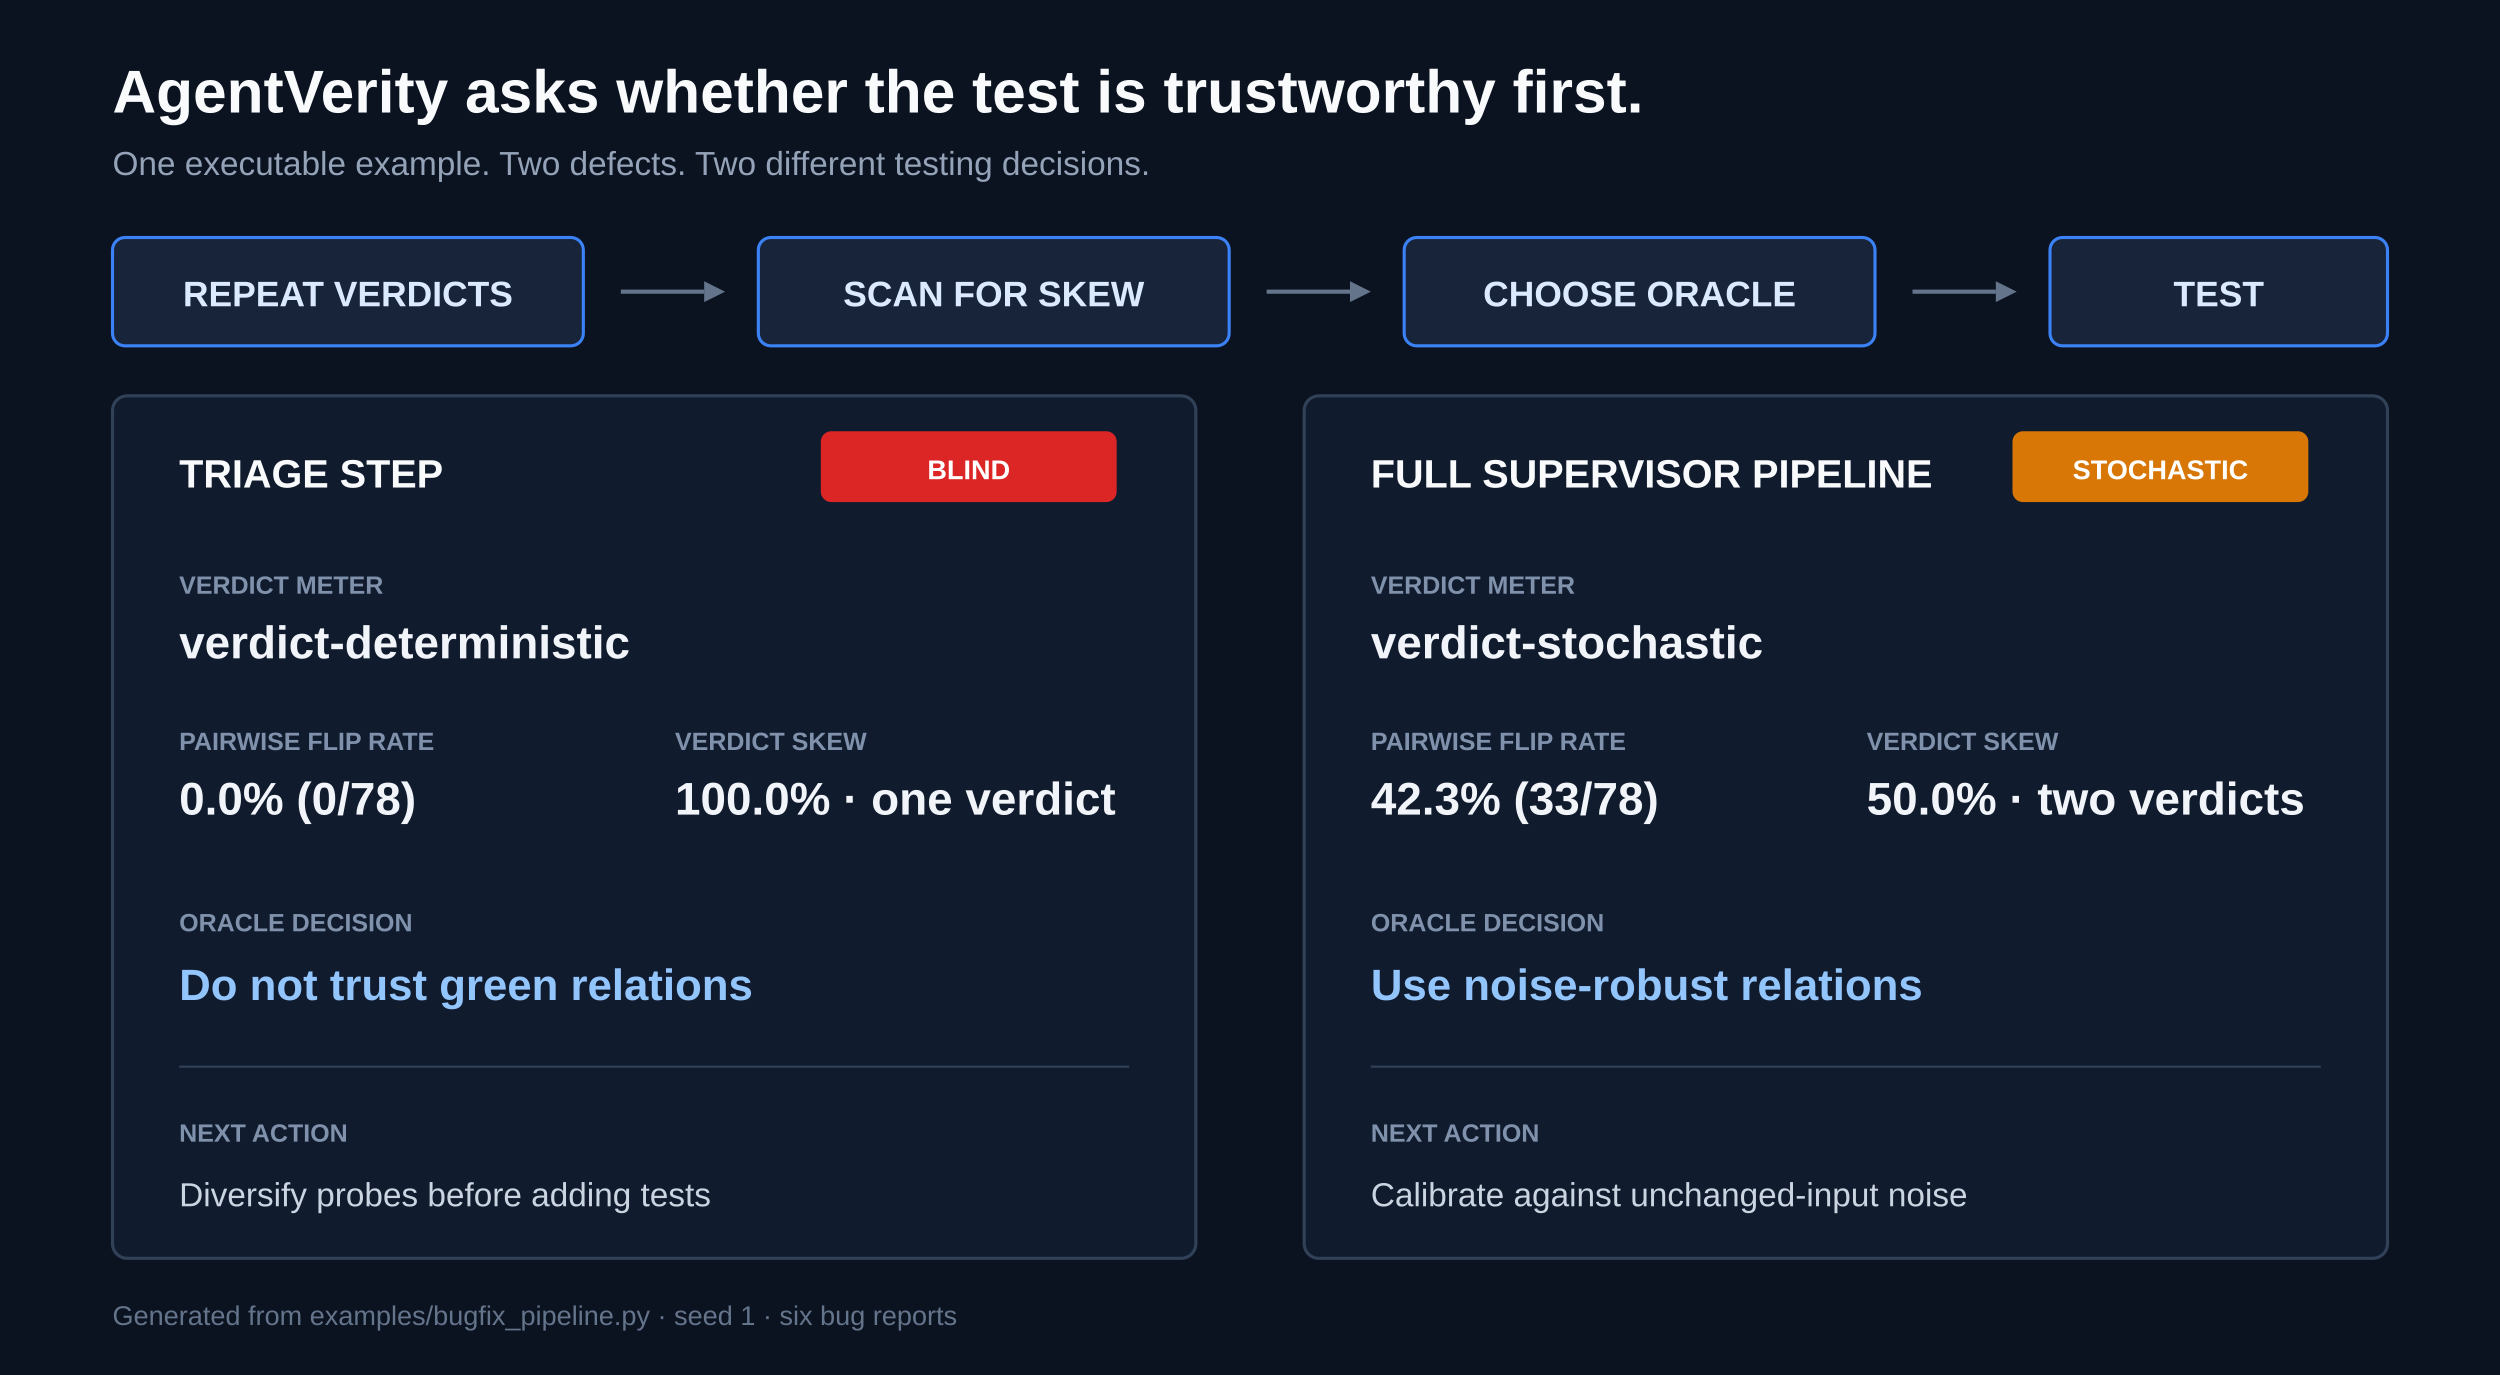
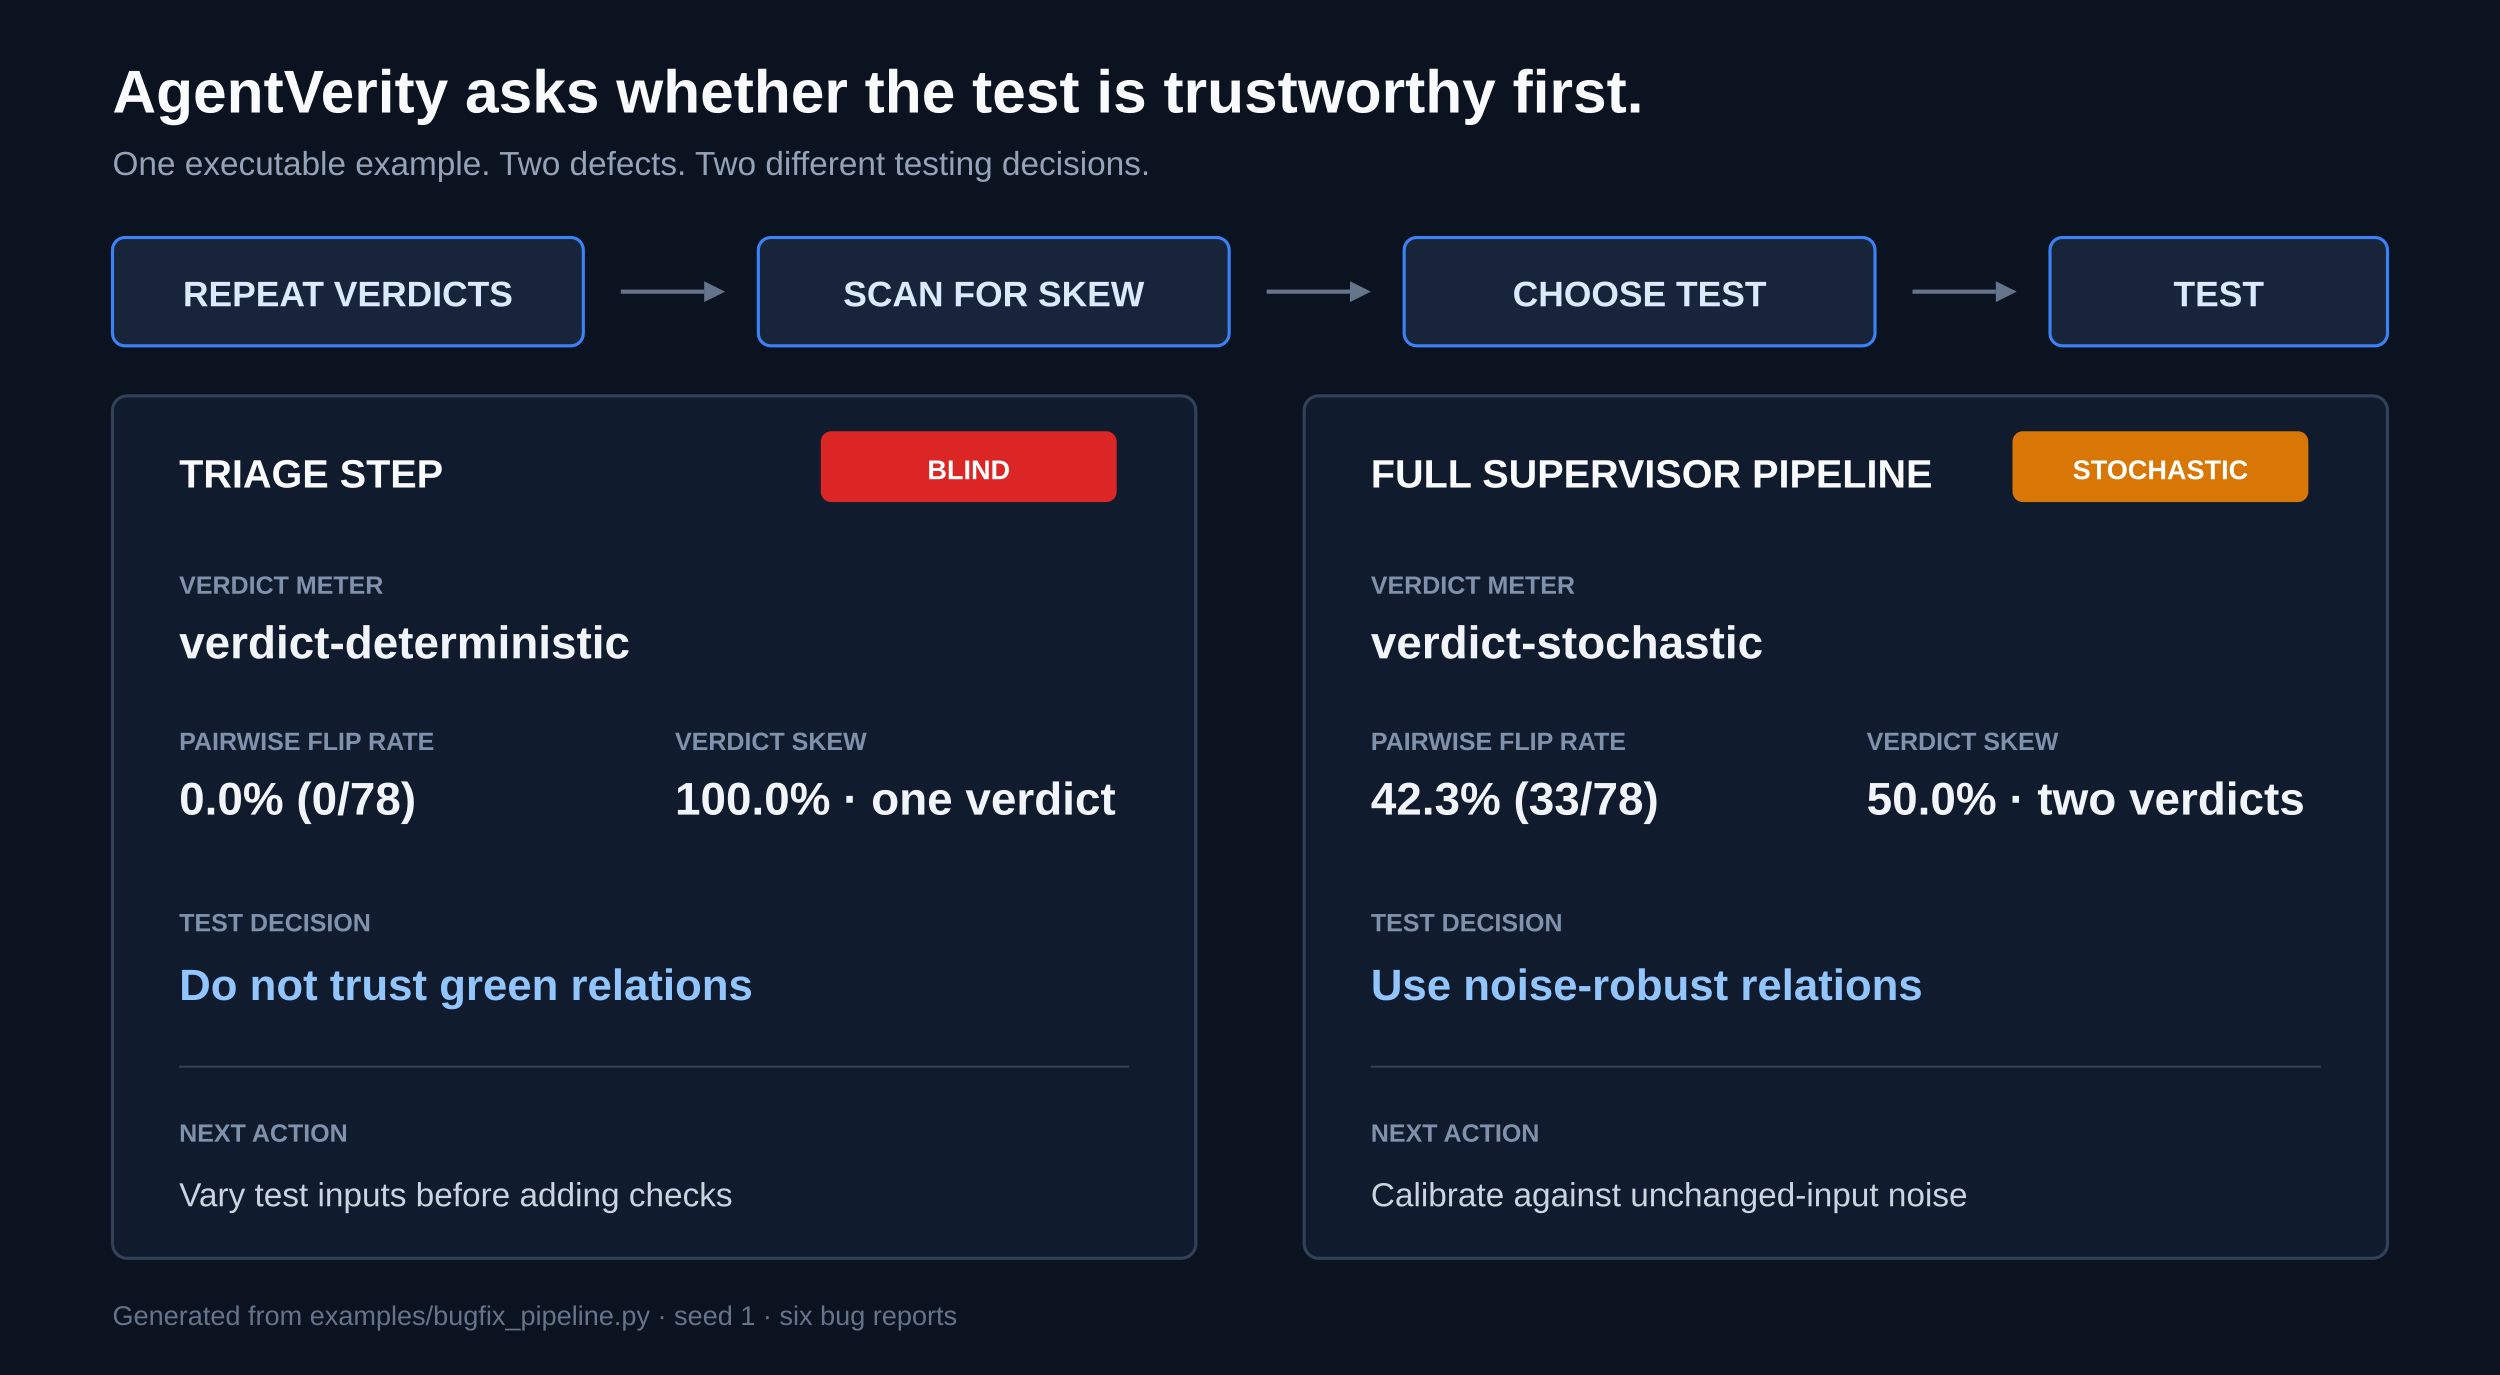
<svg xmlns="http://www.w3.org/2000/svg" width="1200" height="660" viewBox="0 0 1200 660" role="img" aria-label="AgentVerity diagnostic report for a toy multi-agent bug-fix pipeline">
  <style>
  .bg { fill: #0b1220; }
  .panel { fill: #111b2e; stroke: #314158; stroke-width: 1.5; }
  .route { fill: #17243a; stroke: #3b82f6; stroke-width: 1.5; }
  text { font-family: Arial, sans-serif; }
  .routeText { fill: #dbeafe; font-size: 17px; font-weight: 600;
    text-anchor: middle; }
  .flow { stroke: #64748b; stroke-width: 2; }
  .headline { fill: #f8fafc; font-size: 29px; font-weight: 700; }
  .subhead { fill: #94a3b8; font-size: 16px; font-weight: 400; }
  .eyebrow { fill: #f8fafc; font-size: 19px; font-weight: 700; }
  .label { fill: #7f91ab; font-size: 12px; font-weight: 700; }
  .value { fill: #f1f5f9; font-size: 22px; font-weight: 600; }
  .decision { fill: #93c5fd; font-size: 21px; font-weight: 700; }
  .action { fill: #cbd5e1; font-size: 16px; font-weight: 500; }
  .badge { fill: #ffffff; font-size: 13px; font-weight: 700;
    text-anchor: middle; }
  .danger { fill: #dc2626; }
  .warning { fill: #d97706; }
  .rule { stroke: #314158; stroke-width: 1; }
  .footer { fill: #64748b; font-size: 13px; font-weight: 400; }
</style>
  <rect width="1200" height="660" class="bg" />
  <text x="54" y="54" class="headline">AgentVerity asks whether the test is trustworthy first.</text>
  <text x="54" y="84" class="subhead">One executable example. Two defects. Two different testing decisions.</text>
  <rect x="54" y="114" width="226" height="52" rx="6" class="route" />
  <rect x="364" y="114" width="226" height="52" rx="6" class="route" />
  <rect x="674" y="114" width="226" height="52" rx="6" class="route" />
  <rect x="984" y="114" width="162" height="52" rx="6" class="route" />
  <text x="167" y="147" class="routeText">REPEAT VERDICTS</text>
  <text x="477" y="147" class="routeText">SCAN FOR SKEW</text>
-   <text x="787" y="147" class="routeText">CHOOSE ORACLE</text>
+   <text x="787" y="147" class="routeText">CHOOSE TEST</text>
  <text x="1065" y="147" class="routeText">TEST</text>
  <line x1="298" y1="140" x2="338" y2="140" class="flow" />
  <path d="M 338 135 L 348 140 L 338 145 z" fill="#64748b" />
  <line x1="608" y1="140" x2="648" y2="140" class="flow" />
  <path d="M 648 135 L 658 140 L 648 145 z" fill="#64748b" />
  <line x1="918" y1="140" x2="958" y2="140" class="flow" />
  <path d="M 958 135 L 968 140 L 958 145 z" fill="#64748b" />
  <rect x="54" y="190" width="520" height="414" rx="7" class="panel" />
  <rect x="626" y="190" width="520" height="414" rx="7" class="panel" />
  <text x="86" y="234" class="eyebrow">TRIAGE STEP</text>
  <rect x="394" y="207" width="142" height="34" rx="5" class="danger" />
  <text x="465" y="230" class="badge">BLIND</text>
  <text x="86" y="285" class="label">VERDICT METER</text>
  <text x="86" y="316" class="value">verdict-deterministic</text>
  <text x="86" y="360" class="label">PAIRWISE FLIP RATE</text>
  <text x="86" y="391" class="value">0.0% (0/78)</text>
  <text x="324" y="360" class="label">VERDICT SKEW</text>
  <text x="324" y="391" class="value">100.0% · one verdict</text>
-   <text x="86" y="447" class="label">ORACLE DECISION</text>
+   <text x="86" y="447" class="label">TEST DECISION</text>
  <text x="86" y="480" class="decision">Do not trust green relations</text>
  <line x1="86" y1="512" x2="542" y2="512" class="rule" />
  <text x="86" y="548" class="label">NEXT ACTION</text>
-   <text x="86" y="579" class="action">Diversify probes before adding tests</text>
+   <text x="86" y="579" class="action">Vary test inputs before adding checks</text>
  <text x="658" y="234" class="eyebrow">FULL SUPERVISOR PIPELINE</text>
  <rect x="966" y="207" width="142" height="34" rx="5" class="warning" />
  <text x="1037" y="230" class="badge">STOCHASTIC</text>
  <text x="658" y="285" class="label">VERDICT METER</text>
  <text x="658" y="316" class="value">verdict-stochastic</text>
  <text x="658" y="360" class="label">PAIRWISE FLIP RATE</text>
  <text x="658" y="391" class="value">42.3% (33/78)</text>
  <text x="896" y="360" class="label">VERDICT SKEW</text>
  <text x="896" y="391" class="value">50.0% · two verdicts</text>
-   <text x="658" y="447" class="label">ORACLE DECISION</text>
+   <text x="658" y="447" class="label">TEST DECISION</text>
  <text x="658" y="480" class="decision">Use noise-robust relations</text>
  <line x1="658" y1="512" x2="1114" y2="512" class="rule" />
  <text x="658" y="548" class="label">NEXT ACTION</text>
  <text x="658" y="579" class="action">Calibrate against unchanged-input noise</text>
  <text x="54" y="636" class="footer">Generated from examples/bugfix_pipeline.py · seed 1 · six bug reports</text>
</svg>
